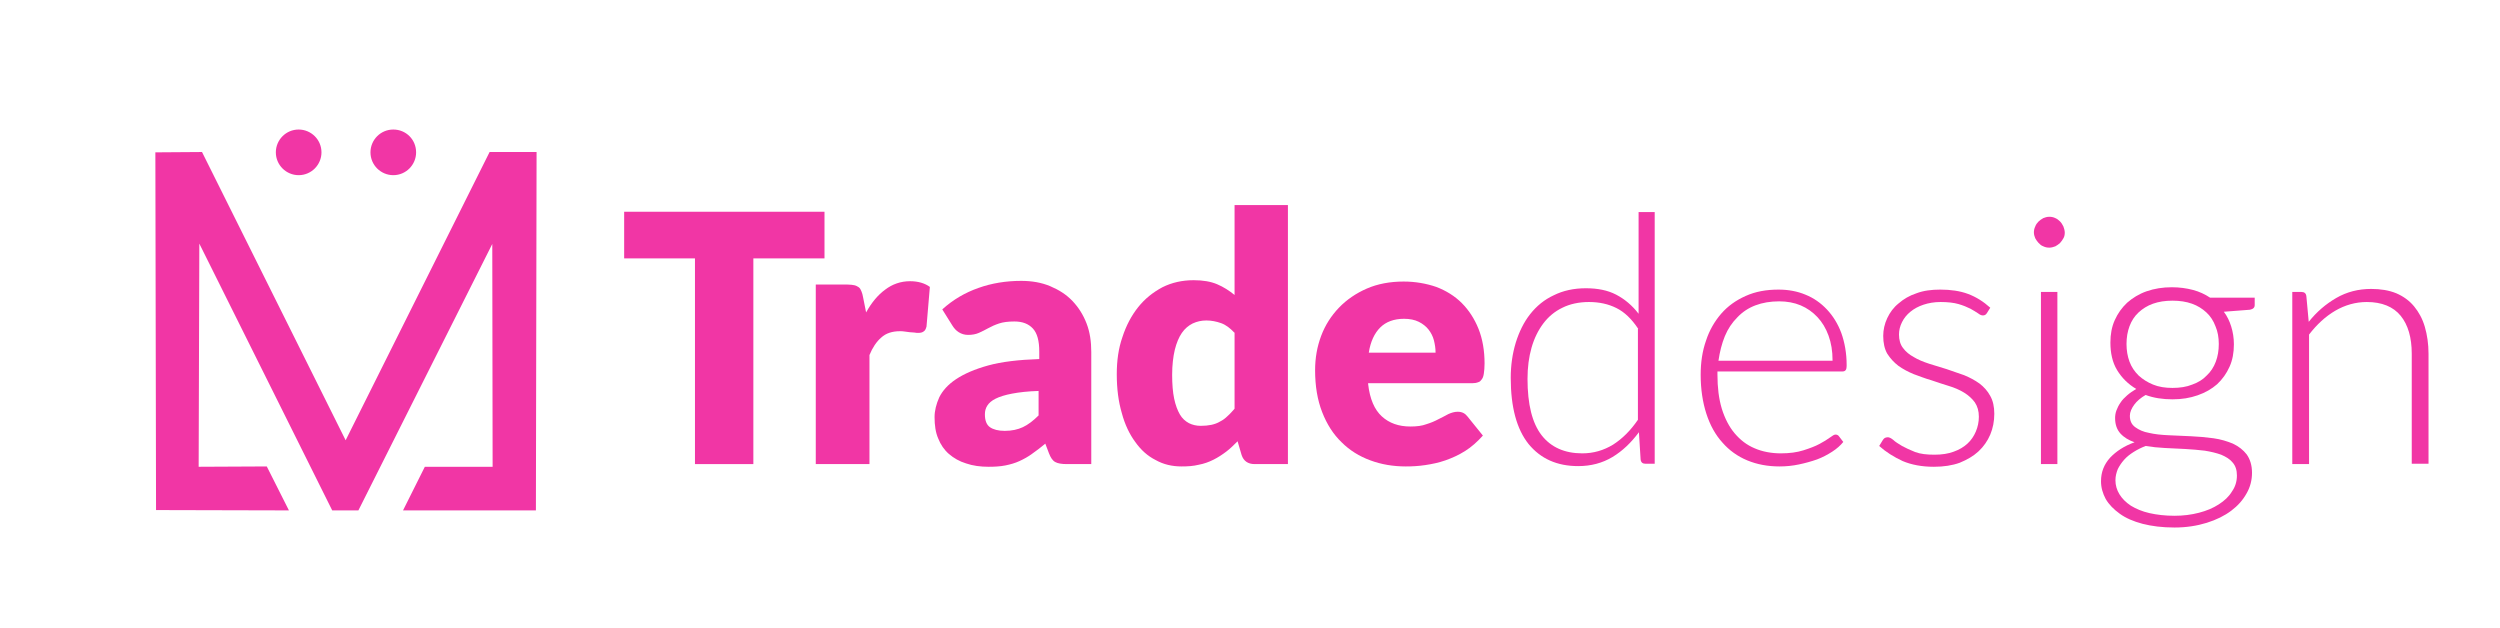
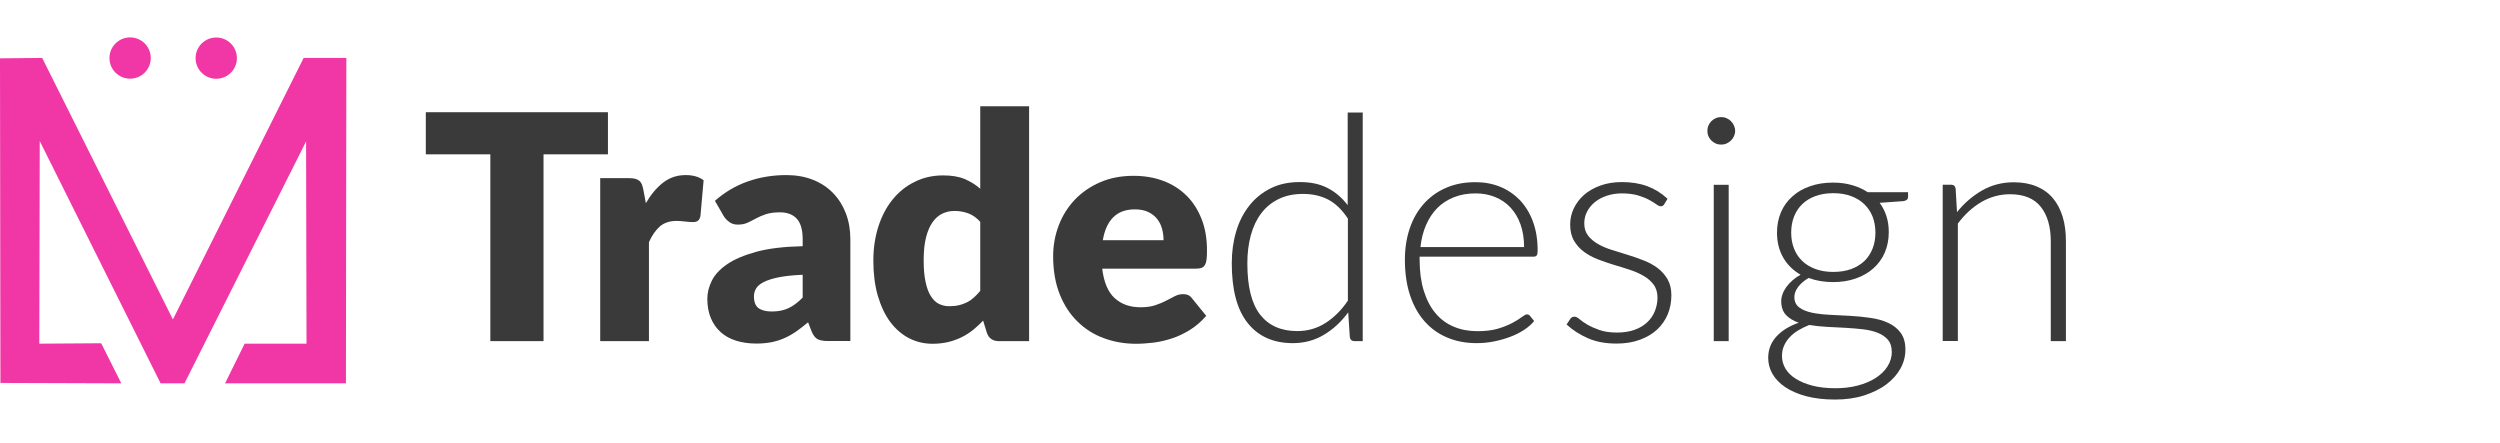
- <svg xmlns="http://www.w3.org/2000/svg" version="1.1" id="Capa_1" x="0px" y="0px" viewBox="0 0 745 187" style="enable-background:new 0 0 745 187;" xml:space="preserve">
-   <style type="text/css">
- 	.st0{fill:#F136A5;}
- </style>
-   <polygon class="st0" points="126.6,139.1 120.1,152.1 159.7,152.1 159.9,45.3 145.9,45.3 103,131.2 60.2,45.3 46.3,45.4 46.5,152   86.1,152.1 79.5,139 59.2,139.1 59.4,72.6 99,152.1 106.8,152.1 146.7,72.7 146.8,139.1 " />
-   <path class="st0" d="M95.8,45.4c0,3.7-3,6.8-6.8,6.8c-3.7,0-6.8-3-6.8-6.8c0-3.7,3-6.8,6.8-6.8C92.7,38.6,95.8,41.6,95.8,45.4" />
-   <path class="st0" d="M124,45.4c0,3.7-3,6.8-6.8,6.8c-3.7,0-6.8-3-6.8-6.8c0-3.7,3-6.8,6.8-6.8C121,38.6,124,41.6,124,45.4" />
-   <polygon class="st0" points="245.7,77 224.5,77 224.5,138.3 207.1,138.3 207.1,77 186,77 186,63.1 245.7,63.1 " />
-   <path class="st0" d="M258.1,93.1c1.6-2.9,3.5-5.2,5.7-6.8c2.1-1.6,4.6-2.5,7.4-2.5c2.4,0,4.4,0.6,5.9,1.7l-1,11.8  c-0.2,0.8-0.5,1.3-0.9,1.5c-0.4,0.3-0.9,0.4-1.6,0.4c-0.3,0-0.6,0-1.1-0.1c-0.4,0-0.9-0.1-1.4-0.1c-0.5-0.1-1-0.1-1.5-0.2  c-0.5-0.1-1-0.1-1.4-0.1c-2.3,0-4.2,0.6-5.6,1.9c-1.4,1.2-2.6,3-3.5,5.2v32.5h-16V84.8h9.5c0.8,0,1.5,0.1,2,0.2  c0.5,0.1,1,0.4,1.3,0.6c0.4,0.3,0.6,0.7,0.8,1.2c0.2,0.5,0.4,1.1,0.5,1.8L258.1,93.1z" />
-   <path class="st0" d="M280.8,92.2c3.2-2.9,6.8-5,10.8-6.4c3.9-1.4,8.2-2.1,12.7-2.1c3.2,0,6.1,0.5,8.7,1.6s4.8,2.5,6.6,4.4  c1.8,1.9,3.2,4.1,4.2,6.7c1,2.6,1.4,5.4,1.4,8.5v33.4h-7.3c-1.5,0-2.7-0.2-3.4-0.6c-0.8-0.4-1.4-1.3-1.9-2.6l-1.1-2.9  c-1.3,1.1-2.6,2.1-3.9,3c-1.2,0.9-2.5,1.6-3.8,2.2c-1.3,0.6-2.7,1-4.2,1.3c-1.5,0.3-3.2,0.4-5,0.4c-2.4,0-4.7-0.3-6.7-1  c-2-0.6-3.7-1.6-5.1-2.8c-1.4-1.2-2.5-2.8-3.2-4.6c-0.8-1.8-1.1-4-1.1-6.4c0-1.9,0.5-3.9,1.4-5.9c1-2,2.6-3.8,5-5.4  c2.4-1.6,5.6-3,9.6-4.1c4-1.1,9.1-1.7,15.2-1.9v-2.3c0-3.1-0.6-5.4-1.9-6.8c-1.3-1.4-3.1-2.1-5.5-2.1c-1.9,0-3.4,0.2-4.6,0.6  c-1.2,0.4-2.3,0.9-3.2,1.4c-0.9,0.5-1.9,1-2.8,1.4c-0.9,0.4-2,0.6-3.2,0.6c-1.1,0-2-0.3-2.8-0.8c-0.8-0.5-1.4-1.2-1.9-2L280.8,92.2z   M309.5,116.5c-3.2,0.1-5.8,0.4-7.9,0.8c-2.1,0.4-3.7,0.9-4.9,1.5c-1.2,0.6-2,1.3-2.5,2.1c-0.5,0.8-0.7,1.6-0.7,2.6  c0,1.8,0.5,3.1,1.5,3.8c1,0.7,2.5,1.1,4.4,1.1c2.1,0,3.9-0.4,5.4-1.1c1.5-0.7,3.1-1.9,4.7-3.5V116.5z" />
-   <path class="st0" d="M383.8,61.1v77.2h-9.9c-2,0-3.3-0.9-3.9-2.7l-1.2-4.1c-1.1,1.1-2.2,2.2-3.4,3.1c-1.2,0.9-2.4,1.7-3.8,2.4  c-1.4,0.7-2.8,1.2-4.4,1.5c-1.6,0.4-3.3,0.5-5.1,0.5c-2.8,0-5.4-0.6-7.7-1.9c-2.4-1.2-4.4-3-6.1-5.4c-1.7-2.3-3.1-5.2-4-8.6  c-1-3.4-1.5-7.2-1.5-11.6c0-4,0.5-7.7,1.7-11.1c1.1-3.4,2.7-6.4,4.7-8.9c2-2.5,4.4-4.4,7.2-5.9c2.8-1.4,5.9-2.1,9.3-2.1  c2.8,0,5.1,0.4,7,1.2c1.9,0.8,3.6,1.9,5.2,3.2V61.1H383.8z M367.8,99.1c-1.2-1.3-2.5-2.3-3.9-2.8c-1.4-0.5-2.9-0.8-4.4-0.8  c-1.5,0-2.8,0.3-4.1,0.9c-1.2,0.6-2.3,1.5-3.2,2.8c-0.9,1.3-1.6,3-2.1,5c-0.5,2.1-0.8,4.6-0.8,7.5c0,2.8,0.2,5.2,0.6,7.1  c0.4,1.9,1,3.5,1.7,4.7c0.7,1.2,1.6,2,2.7,2.6c1,0.5,2.2,0.8,3.5,0.8c1.2,0,2.2-0.1,3.2-0.3c0.9-0.2,1.8-0.5,2.6-1  c0.8-0.4,1.5-0.9,2.2-1.6c0.7-0.6,1.4-1.4,2.1-2.2V99.1z" />
-   <path class="st0" d="M407.7,114.4c0.5,4.5,1.9,7.7,4.1,9.7c2.2,2,5,3,8.5,3c1.9,0,3.5-0.2,4.8-0.7c1.3-0.4,2.5-0.9,3.6-1.5  c1-0.5,2-1,2.9-1.5c0.9-0.4,1.8-0.7,2.8-0.7c1.3,0,2.2,0.5,2.9,1.4l4.6,5.7c-1.7,1.9-3.4,3.4-5.3,4.6c-1.9,1.2-3.9,2.1-5.9,2.8  c-2,0.7-4,1.1-6,1.4c-2,0.3-3.9,0.4-5.8,0.4c-3.7,0-7.3-0.6-10.5-1.8c-3.3-1.2-6.2-3-8.6-5.4c-2.5-2.4-4.4-5.4-5.8-9  s-2.1-7.7-2.1-12.5c0-3.6,0.6-7,1.8-10.2c1.2-3.2,3-6,5.3-8.4c2.3-2.4,5.1-4.3,8.3-5.7c3.2-1.4,6.9-2.1,11-2.1  c3.5,0,6.8,0.6,9.7,1.6c2.9,1.1,5.5,2.7,7.6,4.8c2.1,2.1,3.8,4.7,5,7.7c1.2,3,1.8,6.5,1.8,10.3c0,1.2-0.1,2.2-0.2,2.9  c-0.1,0.8-0.3,1.4-0.6,1.8c-0.3,0.4-0.6,0.8-1.1,0.9c-0.5,0.2-1.1,0.3-1.8,0.3H407.7z M427.8,105.1c0-1.3-0.2-2.5-0.5-3.7  c-0.3-1.2-0.9-2.3-1.6-3.2c-0.7-0.9-1.7-1.7-2.9-2.3c-1.2-0.6-2.7-0.9-4.4-0.9c-3,0-5.4,0.9-7.1,2.6c-1.7,1.7-2.9,4.2-3.4,7.5H427.8  z" />
-   <path class="st0" d="M493.1,63.2v75h-2.7c-0.9,0-1.4-0.4-1.5-1.3l-0.5-8.1c-2.3,3.1-4.9,5.6-7.9,7.4c-3,1.8-6.4,2.7-10.2,2.7  c-6.3,0-11.2-2.2-14.8-6.6c-3.5-4.4-5.3-10.9-5.3-19.7c0-3.7,0.5-7.2,1.5-10.5c1-3.2,2.4-6.1,4.3-8.5c1.9-2.4,4.2-4.3,7-5.6  c2.8-1.4,6-2.1,9.6-2.1c3.5,0,6.5,0.6,9,1.9c2.5,1.3,4.8,3.2,6.7,5.7V63.2H493.1z M488.2,98c-2-3-4.1-5-6.5-6.2  c-2.4-1.2-5.1-1.8-8.2-1.8c-3,0-5.7,0.6-7.9,1.7c-2.3,1.1-4.2,2.7-5.7,4.7c-1.5,2-2.7,4.4-3.5,7.2c-0.8,2.8-1.2,5.9-1.2,9.3  c0,7.6,1.4,13.2,4.2,16.8c2.8,3.6,6.9,5.4,12.1,5.4c3.4,0,6.4-0.9,9.2-2.6c2.8-1.8,5.2-4.2,7.4-7.4V98z" />
-   <path class="st0" d="M511.8,110.6v1c0,3.9,0.4,7.2,1.3,10.2c0.9,2.9,2.2,5.4,3.8,7.3c1.7,2,3.6,3.5,6,4.5c2.3,1,5,1.5,7.8,1.5  c2.6,0,4.8-0.3,6.7-0.9c1.9-0.6,3.5-1.2,4.8-1.9s2.3-1.3,3.1-1.9c0.8-0.6,1.3-0.9,1.7-0.9c0.4,0,0.8,0.2,1,0.5l1.3,1.7  c-0.8,1-1.9,2-3.3,2.9c-1.4,0.9-2.9,1.7-4.5,2.3c-1.7,0.6-3.5,1.1-5.4,1.5c-1.9,0.4-3.8,0.6-5.8,0.6c-3.5,0-6.7-0.6-9.6-1.8  c-2.9-1.2-5.4-3-7.4-5.3c-2.1-2.3-3.7-5.2-4.8-8.6c-1.1-3.4-1.7-7.3-1.7-11.6c0-3.7,0.5-7.1,1.6-10.2c1-3.1,2.6-5.8,4.5-8  c2-2.3,4.4-4,7.3-5.3c2.9-1.3,6.1-1.9,9.8-1.9c2.9,0,5.6,0.5,8,1.5c2.5,1,4.6,2.5,6.4,4.4c1.8,1.9,3.3,4.3,4.3,7  c1,2.8,1.6,6,1.6,9.6c0,0.8-0.1,1.3-0.3,1.5c-0.2,0.3-0.6,0.4-1,0.4H511.8z M546.1,107.4c0-2.8-0.4-5.2-1.2-7.4  c-0.8-2.2-1.9-4-3.3-5.5c-1.4-1.5-3.1-2.7-5-3.5c-1.9-0.8-4.1-1.2-6.4-1.2c-2.6,0-5,0.4-7.1,1.2c-2.1,0.8-3.9,2-5.4,3.6  c-1.5,1.5-2.8,3.4-3.7,5.6c-0.9,2.2-1.5,4.6-1.9,7.3H546.1z" />
-   <path class="st0" d="M592.1,93.3c-0.3,0.5-0.7,0.7-1.2,0.7c-0.4,0-0.9-0.2-1.4-0.6c-0.6-0.4-1.4-0.9-2.3-1.4c-1-0.5-2.2-1-3.6-1.4  c-1.4-0.4-3.2-0.6-5.3-0.6c-1.9,0-3.6,0.3-5.1,0.8c-1.5,0.5-2.8,1.2-3.9,2.1s-1.9,1.9-2.5,3.1c-0.6,1.2-0.9,2.4-0.9,3.7  c0,1.6,0.4,3,1.2,4c0.8,1.1,1.9,2,3.2,2.7c1.3,0.8,2.8,1.4,4.6,2c1.7,0.5,3.5,1.1,5.2,1.6c1.8,0.6,3.5,1.2,5.2,1.8  c1.7,0.7,3.2,1.5,4.6,2.5c1.3,1,2.4,2.2,3.2,3.7c0.8,1.4,1.2,3.2,1.2,5.3c0,2.2-0.4,4.3-1.2,6.2c-0.8,1.9-2,3.6-3.5,5  c-1.5,1.4-3.4,2.5-5.6,3.4c-2.2,0.8-4.8,1.2-7.7,1.2c-3.6,0-6.7-0.6-9.3-1.7c-2.6-1.2-5-2.7-7-4.5l1.1-1.8c0.2-0.3,0.4-0.5,0.6-0.6  c0.2-0.1,0.5-0.2,0.9-0.2c0.4,0,1,0.3,1.6,0.8c0.6,0.6,1.5,1.1,2.6,1.8c1.1,0.6,2.4,1.2,3.9,1.8c1.6,0.6,3.5,0.8,5.8,0.8  c2.2,0,4.1-0.3,5.7-0.9c1.7-0.6,3-1.4,4.1-2.4c1.1-1,1.9-2.2,2.5-3.6c0.6-1.4,0.9-2.9,0.9-4.4c0-1.7-0.4-3.1-1.2-4.3  c-0.8-1.1-1.9-2.1-3.2-2.9c-1.3-0.8-2.9-1.5-4.6-2c-1.7-0.5-3.4-1.1-5.2-1.7c-1.8-0.5-3.5-1.2-5.2-1.8c-1.7-0.7-3.2-1.5-4.6-2.5  c-1.3-1-2.4-2.2-3.3-3.6c-0.8-1.4-1.2-3.2-1.2-5.3c0-1.8,0.4-3.6,1.2-5.3c0.8-1.7,1.9-3.2,3.4-4.4c1.5-1.3,3.2-2.3,5.3-3  c2.1-0.8,4.5-1.1,7.1-1.1c3.1,0,5.9,0.4,8.3,1.3c2.4,0.9,4.6,2.3,6.6,4.1L592.1,93.3z" />
-   <path class="st0" d="M615.3,69.3c0,0.6-0.1,1.2-0.4,1.7c-0.3,0.5-0.6,1-1,1.4c-0.4,0.4-0.9,0.7-1.4,1c-0.6,0.2-1.1,0.4-1.8,0.4  c-0.6,0-1.2-0.1-1.8-0.4c-0.6-0.2-1-0.6-1.4-1c-0.4-0.4-0.7-0.9-1-1.4c-0.2-0.5-0.4-1.1-0.4-1.7c0-0.6,0.1-1.2,0.4-1.8  c0.2-0.6,0.6-1.1,1-1.5c0.4-0.4,0.9-0.7,1.4-1c0.5-0.2,1.1-0.4,1.8-0.4c0.6,0,1.2,0.1,1.8,0.4c0.5,0.2,1,0.6,1.4,1  c0.4,0.4,0.7,0.9,1,1.5C615.1,68.1,615.3,68.7,615.3,69.3 M613.1,138.3h-4.9V87h4.9V138.3z" />
-   <path class="st0" d="M671.9,89.2v1.7c0,0.8-0.5,1.2-1.4,1.4l-7.8,0.6c1,1.3,1.7,2.8,2.2,4.4c0.5,1.6,0.8,3.4,0.8,5.3  c0,2.5-0.4,4.7-1.3,6.7c-0.9,2-2.1,3.7-3.7,5.2c-1.6,1.4-3.5,2.5-5.8,3.3c-2.3,0.8-4.7,1.2-7.5,1.2c-2.9,0-5.6-0.4-8-1.3  c-1.4,0.8-2.6,1.8-3.4,2.9c-0.8,1.1-1.3,2.2-1.3,3.3c0,1.5,0.5,2.6,1.6,3.4s2.4,1.4,4.1,1.7c1.7,0.4,3.6,0.6,5.8,0.7  c2.2,0.1,4.4,0.2,6.7,0.3c2.3,0.1,4.5,0.3,6.7,0.6c2.2,0.3,4.1,0.9,5.8,1.6c1.7,0.8,3.1,1.9,4.1,3.2c1,1.4,1.6,3.2,1.6,5.5  c0,2.1-0.5,4.2-1.6,6.1c-1.1,2-2.6,3.7-4.6,5.2c-2,1.5-4.4,2.7-7.3,3.6c-2.9,0.9-6.1,1.4-9.6,1.4c-3.6,0-6.8-0.4-9.5-1.1  c-2.7-0.7-5-1.7-6.8-3c-1.8-1.3-3.2-2.7-4.2-4.4c-0.9-1.7-1.4-3.4-1.4-5.3c0-2.7,0.9-5,2.7-7c1.8-1.9,4.2-3.5,7.3-4.6  c-1.7-0.6-3.1-1.4-4.2-2.6c-1-1.1-1.6-2.6-1.6-4.6c0-0.7,0.1-1.5,0.4-2.3c0.3-0.8,0.7-1.6,1.2-2.3c0.5-0.8,1.2-1.5,2-2.2  c0.8-0.7,1.7-1.3,2.7-1.9c-2.4-1.4-4.3-3.3-5.7-5.6c-1.4-2.3-2-5.1-2-8.2c0-2.5,0.4-4.7,1.3-6.7c0.9-2,2.1-3.7,3.7-5.2  c1.6-1.4,3.5-2.6,5.8-3.4c2.3-0.8,4.8-1.2,7.5-1.2c2.3,0,4.4,0.3,6.3,0.8c1.9,0.5,3.6,1.3,5.1,2.3H671.9z M666.6,141.7  c0-1.6-0.4-2.9-1.3-3.9c-0.8-1-2-1.7-3.4-2.3c-1.4-0.5-3-0.9-4.9-1.2c-1.8-0.2-3.8-0.4-5.8-0.5s-4-0.2-6.1-0.3  c-2-0.1-3.9-0.3-5.7-0.6c-1.3,0.5-2.5,1.1-3.6,1.8c-1.1,0.7-2,1.4-2.8,2.3c-0.8,0.9-1.4,1.8-1.9,2.8c-0.4,1-0.7,2.1-0.7,3.3  c0,1.5,0.4,2.9,1.2,4.2c0.8,1.3,1.9,2.4,3.4,3.4c1.5,0.9,3.3,1.7,5.5,2.2s4.7,0.8,7.5,0.8c2.6,0,5-0.3,7.3-0.9  c2.3-0.6,4.2-1.4,5.9-2.5c1.7-1.1,3-2.3,3.9-3.8C666.1,145.1,666.6,143.5,666.6,141.7 M647.4,115.6c2.2,0,4.2-0.3,5.9-1  c1.7-0.6,3.2-1.5,4.3-2.7c1.2-1.1,2.1-2.5,2.7-4.1c0.6-1.6,0.9-3.3,0.9-5.3c0-1.9-0.3-3.7-1-5.3c-0.6-1.6-1.5-3-2.7-4.1  c-1.2-1.1-2.6-2-4.3-2.6c-1.7-0.6-3.6-0.9-5.8-0.9c-2.2,0-4.1,0.3-5.8,0.9c-1.7,0.6-3.1,1.5-4.3,2.6c-1.2,1.1-2.1,2.5-2.7,4.1  c-0.6,1.6-0.9,3.4-0.9,5.3c0,1.9,0.3,3.7,0.9,5.3c0.6,1.6,1.5,2.9,2.7,4.1c1.2,1.1,2.6,2,4.3,2.7  C643.3,115.3,645.2,115.6,647.4,115.6" />
-   <path class="st0" d="M688,95.9c2.4-3,5.1-5.3,8.2-7.1c3.1-1.8,6.6-2.7,10.4-2.7c2.8,0,5.3,0.4,7.5,1.3c2.1,0.9,3.9,2.2,5.3,3.9  c1.4,1.7,2.5,3.7,3.2,6.1c0.7,2.4,1.1,5.1,1.1,8v32.8h-5v-32.8c0-4.8-1.1-8.6-3.3-11.3c-2.2-2.7-5.6-4.1-10.1-4.1  c-3.3,0-6.5,0.9-9.4,2.6c-2.9,1.7-5.5,4.1-7.8,7.1v38.6h-5V87h2.7c0.9,0,1.4,0.4,1.5,1.3L688,95.9z" />
+ <svg xmlns="http://www.w3.org/2000/svg" width="311" height="55" viewBox="0 0 311 55" fill="none">
+   <path d="M30.433 42.753L27.995 47.69H43.033L43.086 7.206H37.775L21.51 39.738L5.246 7.206L0 7.258L0.053 47.637L15.091 47.69L12.587 42.7L4.89 42.753L4.943 17.541L19.981 47.69H22.947L38.078 17.593L38.13 42.753H30.433Z" fill="#F136A5" />
+   <path d="M16.186 9.787C17.605 9.787 18.756 8.637 18.756 7.219C18.756 5.801 17.605 4.652 16.186 4.652C14.766 4.652 13.616 5.801 13.616 7.219C13.616 8.637 14.766 9.787 16.186 9.787Z" fill="#F136A5" />
+   <path d="M26.901 9.799C28.32 9.799 29.471 8.65 29.471 7.232C29.471 5.814 28.32 4.665 26.901 4.665C25.481 4.665 24.331 5.814 24.331 7.232C24.331 8.65 25.481 9.799 26.901 9.799Z" fill="#F136A5" />
+   <path d="M75.641 19.199H67.614V42.436H60.998V19.199H52.971V13.96H75.628V19.199H75.641Z" fill="#3A3A3A" />
+   <path d="M80.334 25.295C80.966 24.202 81.678 23.346 82.495 22.715C83.312 22.083 84.248 21.78 85.302 21.78C86.212 21.78 86.963 21.99 87.53 22.425L87.135 26.875C87.069 27.165 86.963 27.362 86.818 27.467C86.673 27.573 86.462 27.625 86.199 27.625C86.093 27.625 85.961 27.625 85.79 27.612C85.619 27.599 85.447 27.586 85.263 27.559C85.078 27.533 84.894 27.52 84.709 27.507C84.525 27.494 84.353 27.48 84.195 27.48C83.312 27.48 82.6 27.717 82.073 28.178C81.546 28.652 81.098 29.297 80.729 30.127V42.436H74.666V22.162H78.264C78.567 22.162 78.818 22.188 79.016 22.241C79.213 22.293 79.385 22.372 79.529 22.491C79.661 22.596 79.767 22.754 79.846 22.925C79.912 23.11 79.978 23.333 80.03 23.584L80.347 25.282L80.334 25.295Z" fill="#3A3A3A" />
+   <path d="M88.94 24.979C90.166 23.899 91.523 23.096 93.026 22.57C94.515 22.043 96.123 21.78 97.823 21.78C99.049 21.78 100.156 21.977 101.145 22.372C102.133 22.767 102.964 23.32 103.649 24.031C104.334 24.742 104.861 25.585 105.231 26.559C105.6 27.533 105.784 28.599 105.784 29.758V42.423H103.003C102.423 42.423 102.001 42.344 101.698 42.186C101.408 42.028 101.158 41.699 100.96 41.212L100.525 40.093C100.011 40.527 99.523 40.896 99.062 41.225C98.588 41.554 98.1 41.831 97.599 42.055C97.098 42.278 96.558 42.45 95.991 42.568C95.424 42.673 94.792 42.739 94.106 42.739C93.184 42.739 92.34 42.621 91.576 42.384C90.811 42.147 90.179 41.791 89.651 41.317C89.124 40.843 88.716 40.264 88.426 39.566C88.136 38.869 87.991 38.066 87.991 37.157C87.991 36.433 88.175 35.682 88.544 34.932C88.913 34.182 89.546 33.497 90.442 32.878C91.339 32.26 92.551 31.746 94.08 31.325C95.609 30.904 97.533 30.68 99.853 30.627V29.771C99.853 28.586 99.603 27.731 99.115 27.204C98.627 26.677 97.929 26.414 97.032 26.414C96.321 26.414 95.728 26.493 95.266 26.651C94.805 26.809 94.396 26.98 94.041 27.178C93.685 27.375 93.329 27.546 92.999 27.704C92.657 27.862 92.261 27.941 91.787 27.941C91.365 27.941 91.022 27.836 90.732 27.625C90.442 27.415 90.205 27.165 90.034 26.888L88.94 24.992V24.979ZM99.853 34.182C98.641 34.234 97.639 34.34 96.861 34.498C96.084 34.656 95.464 34.853 95.003 35.09C94.541 35.327 94.225 35.59 94.054 35.893C93.882 36.196 93.79 36.512 93.79 36.867C93.79 37.565 93.975 38.039 94.357 38.329C94.739 38.605 95.293 38.75 96.018 38.75C96.795 38.75 97.481 38.618 98.074 38.342C98.667 38.066 99.26 37.631 99.853 37.012V34.195V34.182Z" fill="#3A3A3A" />
+   <path d="M128.019 13.183V42.437H124.263C123.512 42.437 123.011 42.094 122.774 41.423L122.299 39.883C121.891 40.317 121.469 40.699 121.034 41.054C120.586 41.41 120.111 41.713 119.597 41.963C119.083 42.213 118.53 42.41 117.936 42.555C117.343 42.687 116.698 42.766 116.012 42.766C114.958 42.766 113.982 42.529 113.073 42.068C112.177 41.594 111.399 40.923 110.74 40.041C110.081 39.159 109.58 38.066 109.198 36.789C108.829 35.512 108.644 34.037 108.644 32.405C108.644 30.891 108.855 29.495 109.264 28.192C109.686 26.901 110.266 25.769 111.03 24.834C111.794 23.887 112.704 23.149 113.785 22.623C114.852 22.083 116.038 21.82 117.33 21.82C118.385 21.82 119.268 21.965 119.993 22.267C120.704 22.57 121.363 22.965 121.943 23.479V13.223H128.006L128.019 13.183ZM121.956 27.613C121.495 27.099 121.007 26.744 120.467 26.546C119.927 26.349 119.373 26.243 118.78 26.243C118.187 26.243 117.699 26.349 117.238 26.572C116.763 26.796 116.355 27.152 116.012 27.639C115.669 28.126 115.393 28.758 115.195 29.548C114.997 30.325 114.905 31.273 114.905 32.378C114.905 33.484 114.984 34.34 115.142 35.077C115.3 35.815 115.511 36.394 115.801 36.842C116.078 37.289 116.421 37.618 116.803 37.803C117.198 38 117.633 38.092 118.108 38.092C118.556 38.092 118.951 38.053 119.307 37.961C119.663 37.882 119.993 37.75 120.296 37.605C120.599 37.46 120.876 37.25 121.152 37.013C121.416 36.776 121.68 36.499 121.943 36.183V27.599L121.956 27.613Z" fill="#3A3A3A" />
+   <path d="M137.113 33.392C137.311 35.091 137.825 36.315 138.655 37.079C139.486 37.842 140.567 38.224 141.885 38.224C142.583 38.224 143.189 38.145 143.703 37.974C144.217 37.803 144.666 37.618 145.061 37.408C145.456 37.197 145.825 37.013 146.155 36.842C146.484 36.67 146.84 36.591 147.196 36.591C147.684 36.591 148.04 36.763 148.29 37.118L150.056 39.29C149.437 40.001 148.751 40.594 148.027 41.041C147.302 41.489 146.564 41.844 145.799 42.095C145.035 42.345 144.27 42.529 143.506 42.621C142.741 42.713 142.016 42.766 141.318 42.766C139.894 42.766 138.563 42.529 137.311 42.068C136.059 41.608 134.978 40.923 134.042 40.001C133.107 39.093 132.368 37.961 131.828 36.605C131.288 35.249 131.011 33.669 131.011 31.878C131.011 30.522 131.248 29.245 131.709 28.034C132.171 26.823 132.843 25.756 133.7 24.848C134.57 23.939 135.611 23.215 136.85 22.675C138.089 22.136 139.473 21.872 141.028 21.872C142.372 21.872 143.598 22.083 144.718 22.504C145.839 22.926 146.788 23.531 147.592 24.321C148.396 25.111 149.015 26.085 149.476 27.244C149.938 28.402 150.149 29.706 150.149 31.167C150.149 31.628 150.135 31.997 150.096 32.286C150.056 32.576 149.99 32.8 149.885 32.971C149.779 33.142 149.634 33.261 149.463 33.326C149.292 33.392 149.068 33.419 148.791 33.419H137.087L137.113 33.392ZM144.745 29.877C144.745 29.39 144.679 28.929 144.56 28.468C144.441 28.008 144.231 27.599 143.954 27.244C143.677 26.889 143.308 26.599 142.847 26.375C142.385 26.151 141.832 26.046 141.186 26.046C140.039 26.046 139.143 26.375 138.484 27.033C137.825 27.692 137.403 28.64 137.192 29.877H144.745Z" fill="#3A3A3A" />
+   <path d="M169.523 14V42.437H168.509C168.166 42.437 167.968 42.266 167.915 41.924L167.718 38.856C166.861 40.028 165.846 40.962 164.699 41.647C163.553 42.332 162.261 42.687 160.824 42.687C158.426 42.687 156.554 41.858 155.223 40.199C153.892 38.54 153.233 36.065 153.233 32.747C153.233 31.325 153.417 29.996 153.786 28.771C154.155 27.534 154.709 26.467 155.421 25.572C156.132 24.664 157.015 23.953 158.07 23.426C159.124 22.899 160.324 22.649 161.694 22.649C163.065 22.649 164.159 22.886 165.121 23.373C166.083 23.861 166.927 24.572 167.652 25.519V14H169.51H169.523ZM167.665 27.178C166.927 26.059 166.097 25.269 165.187 24.808C164.278 24.348 163.25 24.124 162.09 24.124C160.93 24.124 159.941 24.334 159.071 24.756C158.215 25.177 157.49 25.756 156.91 26.52C156.33 27.284 155.895 28.192 155.605 29.258C155.315 30.325 155.17 31.483 155.17 32.76C155.17 35.657 155.697 37.776 156.765 39.146C157.833 40.502 159.361 41.186 161.378 41.186C162.657 41.186 163.83 40.857 164.884 40.186C165.938 39.514 166.874 38.593 167.678 37.395V27.178H167.665Z" fill="#3A3A3A" />
+   <path d="M176.601 31.944V32.313C176.601 33.774 176.772 35.051 177.115 36.157C177.458 37.263 177.932 38.198 178.565 38.948C179.184 39.699 179.949 40.265 180.832 40.633C181.715 41.015 182.717 41.199 183.811 41.199C184.786 41.199 185.643 41.094 186.354 40.883C187.066 40.673 187.672 40.423 188.16 40.159C188.648 39.896 189.043 39.646 189.32 39.435C189.61 39.224 189.821 39.106 189.939 39.106C190.111 39.106 190.242 39.172 190.335 39.303L190.849 39.935C190.532 40.33 190.124 40.686 189.61 41.028C189.096 41.37 188.516 41.66 187.883 41.897C187.251 42.134 186.578 42.332 185.853 42.476C185.129 42.621 184.404 42.687 183.666 42.687C182.334 42.687 181.122 42.45 180.028 41.989C178.934 41.529 177.998 40.857 177.207 39.962C176.43 39.08 175.823 37.987 175.402 36.71C174.98 35.433 174.769 33.958 174.769 32.3C174.769 30.904 174.967 29.614 175.362 28.442C175.757 27.257 176.337 26.243 177.089 25.388C177.84 24.532 178.763 23.86 179.843 23.387C180.937 22.899 182.163 22.662 183.547 22.662C184.641 22.662 185.656 22.847 186.605 23.229C187.541 23.61 188.358 24.163 189.056 24.874C189.742 25.598 190.295 26.48 190.691 27.547C191.086 28.6 191.284 29.811 191.284 31.18C191.284 31.47 191.244 31.668 191.165 31.773C191.086 31.878 190.954 31.931 190.77 31.931H176.601V31.944ZM189.597 30.746C189.597 29.706 189.452 28.771 189.162 27.942C188.872 27.112 188.45 26.415 187.923 25.835C187.382 25.256 186.75 24.822 186.012 24.519C185.274 24.216 184.456 24.058 183.573 24.058C182.572 24.058 181.662 24.216 180.871 24.532C180.081 24.848 179.382 25.295 178.802 25.875C178.222 26.467 177.761 27.165 177.405 27.981C177.049 28.797 176.812 29.719 176.706 30.733H189.597V30.746Z" fill="#3A3A3A" />
+   <path d="M207.048 25.388C206.942 25.572 206.797 25.664 206.6 25.664C206.455 25.664 206.27 25.585 206.046 25.414C205.822 25.256 205.532 25.072 205.15 24.861C204.781 24.663 204.319 24.479 203.766 24.308C203.212 24.15 202.553 24.058 201.776 24.058C201.077 24.058 200.431 24.163 199.851 24.361C199.271 24.558 198.77 24.835 198.362 25.177C197.953 25.519 197.637 25.914 197.413 26.362C197.189 26.809 197.083 27.283 197.083 27.784C197.083 28.402 197.242 28.903 197.558 29.311C197.874 29.719 198.283 30.061 198.784 30.351C199.285 30.641 199.864 30.891 200.51 31.088C201.156 31.299 201.828 31.509 202.5 31.707C203.173 31.918 203.832 32.142 204.491 32.405C205.137 32.655 205.716 32.971 206.217 33.353C206.718 33.734 207.127 34.195 207.443 34.735C207.759 35.288 207.918 35.946 207.918 36.723C207.918 37.566 207.773 38.356 207.469 39.093C207.166 39.817 206.731 40.449 206.151 40.989C205.571 41.529 204.86 41.95 204.003 42.266C203.159 42.582 202.184 42.74 201.09 42.74C199.719 42.74 198.546 42.516 197.545 42.081C196.556 41.647 195.66 41.081 194.882 40.37L195.317 39.712C195.383 39.606 195.462 39.527 195.541 39.475C195.62 39.422 195.739 39.396 195.884 39.396C196.055 39.396 196.253 39.501 196.503 39.712C196.741 39.922 197.07 40.146 197.466 40.383C197.874 40.62 198.375 40.844 198.968 41.054C199.561 41.265 200.299 41.37 201.169 41.37C201.986 41.37 202.711 41.252 203.344 41.028C203.977 40.804 204.491 40.488 204.912 40.093C205.334 39.699 205.651 39.238 205.861 38.711C206.072 38.184 206.191 37.632 206.191 37.039C206.191 36.381 206.033 35.841 205.716 35.42C205.4 34.985 204.992 34.63 204.478 34.327C203.963 34.024 203.397 33.774 202.751 33.563C202.105 33.353 201.446 33.142 200.761 32.945C200.089 32.734 199.416 32.51 198.77 32.26C198.125 32.01 197.545 31.694 197.044 31.325C196.53 30.943 196.121 30.483 195.805 29.943C195.489 29.403 195.33 28.732 195.33 27.915C195.33 27.231 195.475 26.559 195.779 25.927C196.082 25.295 196.503 24.729 197.057 24.242C197.611 23.755 198.283 23.373 199.087 23.084C199.878 22.794 200.774 22.649 201.762 22.649C202.949 22.649 204.003 22.82 204.926 23.163C205.848 23.505 206.679 24.018 207.443 24.729L207.048 25.374V25.388Z" fill="#3A3A3A" />
+   <path d="M215.852 16.29C215.852 16.527 215.799 16.738 215.707 16.948C215.615 17.146 215.483 17.33 215.325 17.488C215.167 17.646 214.982 17.764 214.771 17.857C214.56 17.949 214.336 17.988 214.112 17.988C213.888 17.988 213.651 17.949 213.453 17.857C213.242 17.764 213.058 17.646 212.9 17.488C212.742 17.33 212.623 17.159 212.531 16.948C212.438 16.751 212.399 16.527 212.399 16.29C212.399 16.053 212.438 15.829 212.531 15.618C212.623 15.408 212.742 15.223 212.9 15.066C213.058 14.908 213.242 14.789 213.453 14.697C213.664 14.605 213.888 14.565 214.112 14.565C214.336 14.565 214.574 14.605 214.771 14.697C214.982 14.789 215.167 14.908 215.325 15.066C215.483 15.223 215.615 15.408 215.707 15.618C215.799 15.829 215.852 16.053 215.852 16.29ZM215.048 22.991V42.437H213.19V22.991H215.048Z" fill="#3A3A3A" />
+   <path d="M237.362 23.847V24.492C237.362 24.782 237.177 24.953 236.808 25.019L233.83 25.23C234.199 25.73 234.476 26.283 234.673 26.889C234.871 27.507 234.963 28.166 234.963 28.877C234.963 29.811 234.792 30.667 234.462 31.431C234.133 32.194 233.658 32.839 233.052 33.379C232.446 33.919 231.721 34.34 230.864 34.643C230.007 34.946 229.072 35.091 228.03 35.091C226.923 35.091 225.908 34.919 224.999 34.577C224.445 34.893 224.024 35.262 223.694 35.683C223.378 36.104 223.22 36.526 223.22 36.947C223.22 37.513 223.417 37.934 223.813 38.237C224.208 38.54 224.735 38.751 225.381 38.895C226.027 39.027 226.765 39.119 227.595 39.159C228.426 39.198 229.269 39.238 230.126 39.29C230.983 39.33 231.826 39.422 232.657 39.541C233.487 39.659 234.225 39.856 234.871 40.159C235.517 40.449 236.044 40.857 236.439 41.397C236.835 41.923 237.032 42.621 237.032 43.503C237.032 44.306 236.835 45.083 236.426 45.834C236.018 46.571 235.438 47.229 234.673 47.809C233.909 48.388 232.986 48.835 231.905 49.191C230.825 49.533 229.612 49.704 228.268 49.704C226.923 49.704 225.698 49.559 224.669 49.283C223.641 49.007 222.772 48.625 222.073 48.151C221.374 47.677 220.847 47.124 220.491 46.505C220.135 45.886 219.964 45.215 219.964 44.517C219.964 43.49 220.307 42.608 220.979 41.871C221.651 41.134 222.587 40.554 223.76 40.146C223.101 39.922 222.587 39.606 222.178 39.185C221.783 38.764 221.585 38.184 221.585 37.46C221.585 37.184 221.638 36.894 221.743 36.605C221.849 36.302 222.007 36.012 222.218 35.709C222.429 35.42 222.679 35.143 222.982 34.88C223.286 34.617 223.615 34.38 223.997 34.182C223.075 33.642 222.35 32.945 221.836 32.049C221.322 31.167 221.058 30.127 221.058 28.942C221.058 28.008 221.229 27.152 221.559 26.388C221.888 25.625 222.363 24.966 222.982 24.427C223.589 23.874 224.327 23.452 225.183 23.163C226.04 22.86 226.989 22.715 228.03 22.715C228.887 22.715 229.678 22.82 230.403 23.031C231.128 23.242 231.774 23.531 232.353 23.913H237.349L237.362 23.847ZM235.332 43.74C235.332 43.122 235.174 42.634 234.858 42.266C234.541 41.897 234.106 41.608 233.579 41.397C233.039 41.186 232.433 41.041 231.734 40.962C231.035 40.883 230.311 40.818 229.546 40.778C228.782 40.739 228.017 40.699 227.253 40.66C226.488 40.62 225.763 40.541 225.078 40.423C224.577 40.62 224.129 40.844 223.707 41.094C223.286 41.344 222.93 41.634 222.627 41.963C222.323 42.292 222.086 42.648 221.928 43.029C221.757 43.411 221.678 43.833 221.678 44.267C221.678 44.846 221.823 45.373 222.112 45.86C222.402 46.347 222.837 46.768 223.404 47.124C223.971 47.479 224.669 47.769 225.487 47.98C226.304 48.19 227.253 48.296 228.32 48.296C229.309 48.296 230.231 48.19 231.088 47.967C231.945 47.743 232.683 47.427 233.316 47.032C233.948 46.624 234.449 46.15 234.805 45.584C235.161 45.017 235.345 44.412 235.345 43.74H235.332ZM228.057 33.827C228.887 33.827 229.638 33.708 230.284 33.471C230.93 33.234 231.484 32.892 231.932 32.471C232.38 32.036 232.709 31.523 232.947 30.93C233.184 30.338 233.302 29.666 233.302 28.942C233.302 28.218 233.184 27.547 232.947 26.941C232.709 26.336 232.353 25.822 231.905 25.388C231.457 24.953 230.904 24.624 230.258 24.387C229.612 24.15 228.874 24.032 228.057 24.032C227.24 24.032 226.501 24.15 225.856 24.387C225.21 24.624 224.656 24.953 224.208 25.388C223.76 25.822 223.417 26.336 223.18 26.941C222.943 27.547 222.824 28.218 222.824 28.942C222.824 29.666 222.943 30.338 223.18 30.93C223.417 31.536 223.76 32.049 224.208 32.471C224.656 32.905 225.21 33.234 225.856 33.471C226.501 33.708 227.24 33.827 228.057 33.827Z" fill="#3A3A3A" />
+   <path d="M243.451 26.388C244.347 25.269 245.389 24.374 246.575 23.689C247.761 23.018 249.066 22.675 250.516 22.675C251.583 22.675 252.532 22.846 253.349 23.189C254.167 23.531 254.839 24.018 255.379 24.65C255.92 25.295 256.315 26.059 256.592 26.954C256.869 27.849 257 28.863 257 30.009V42.437H255.116V30.009C255.116 28.178 254.694 26.757 253.863 25.716C253.033 24.676 251.755 24.163 250.041 24.163C248.776 24.163 247.59 24.492 246.496 25.124C245.389 25.769 244.413 26.664 243.557 27.81V42.423H241.672V22.978H242.713C243.042 22.978 243.227 23.136 243.28 23.465L243.451 26.375V26.388Z" fill="#3A3A3A" />
</svg>
